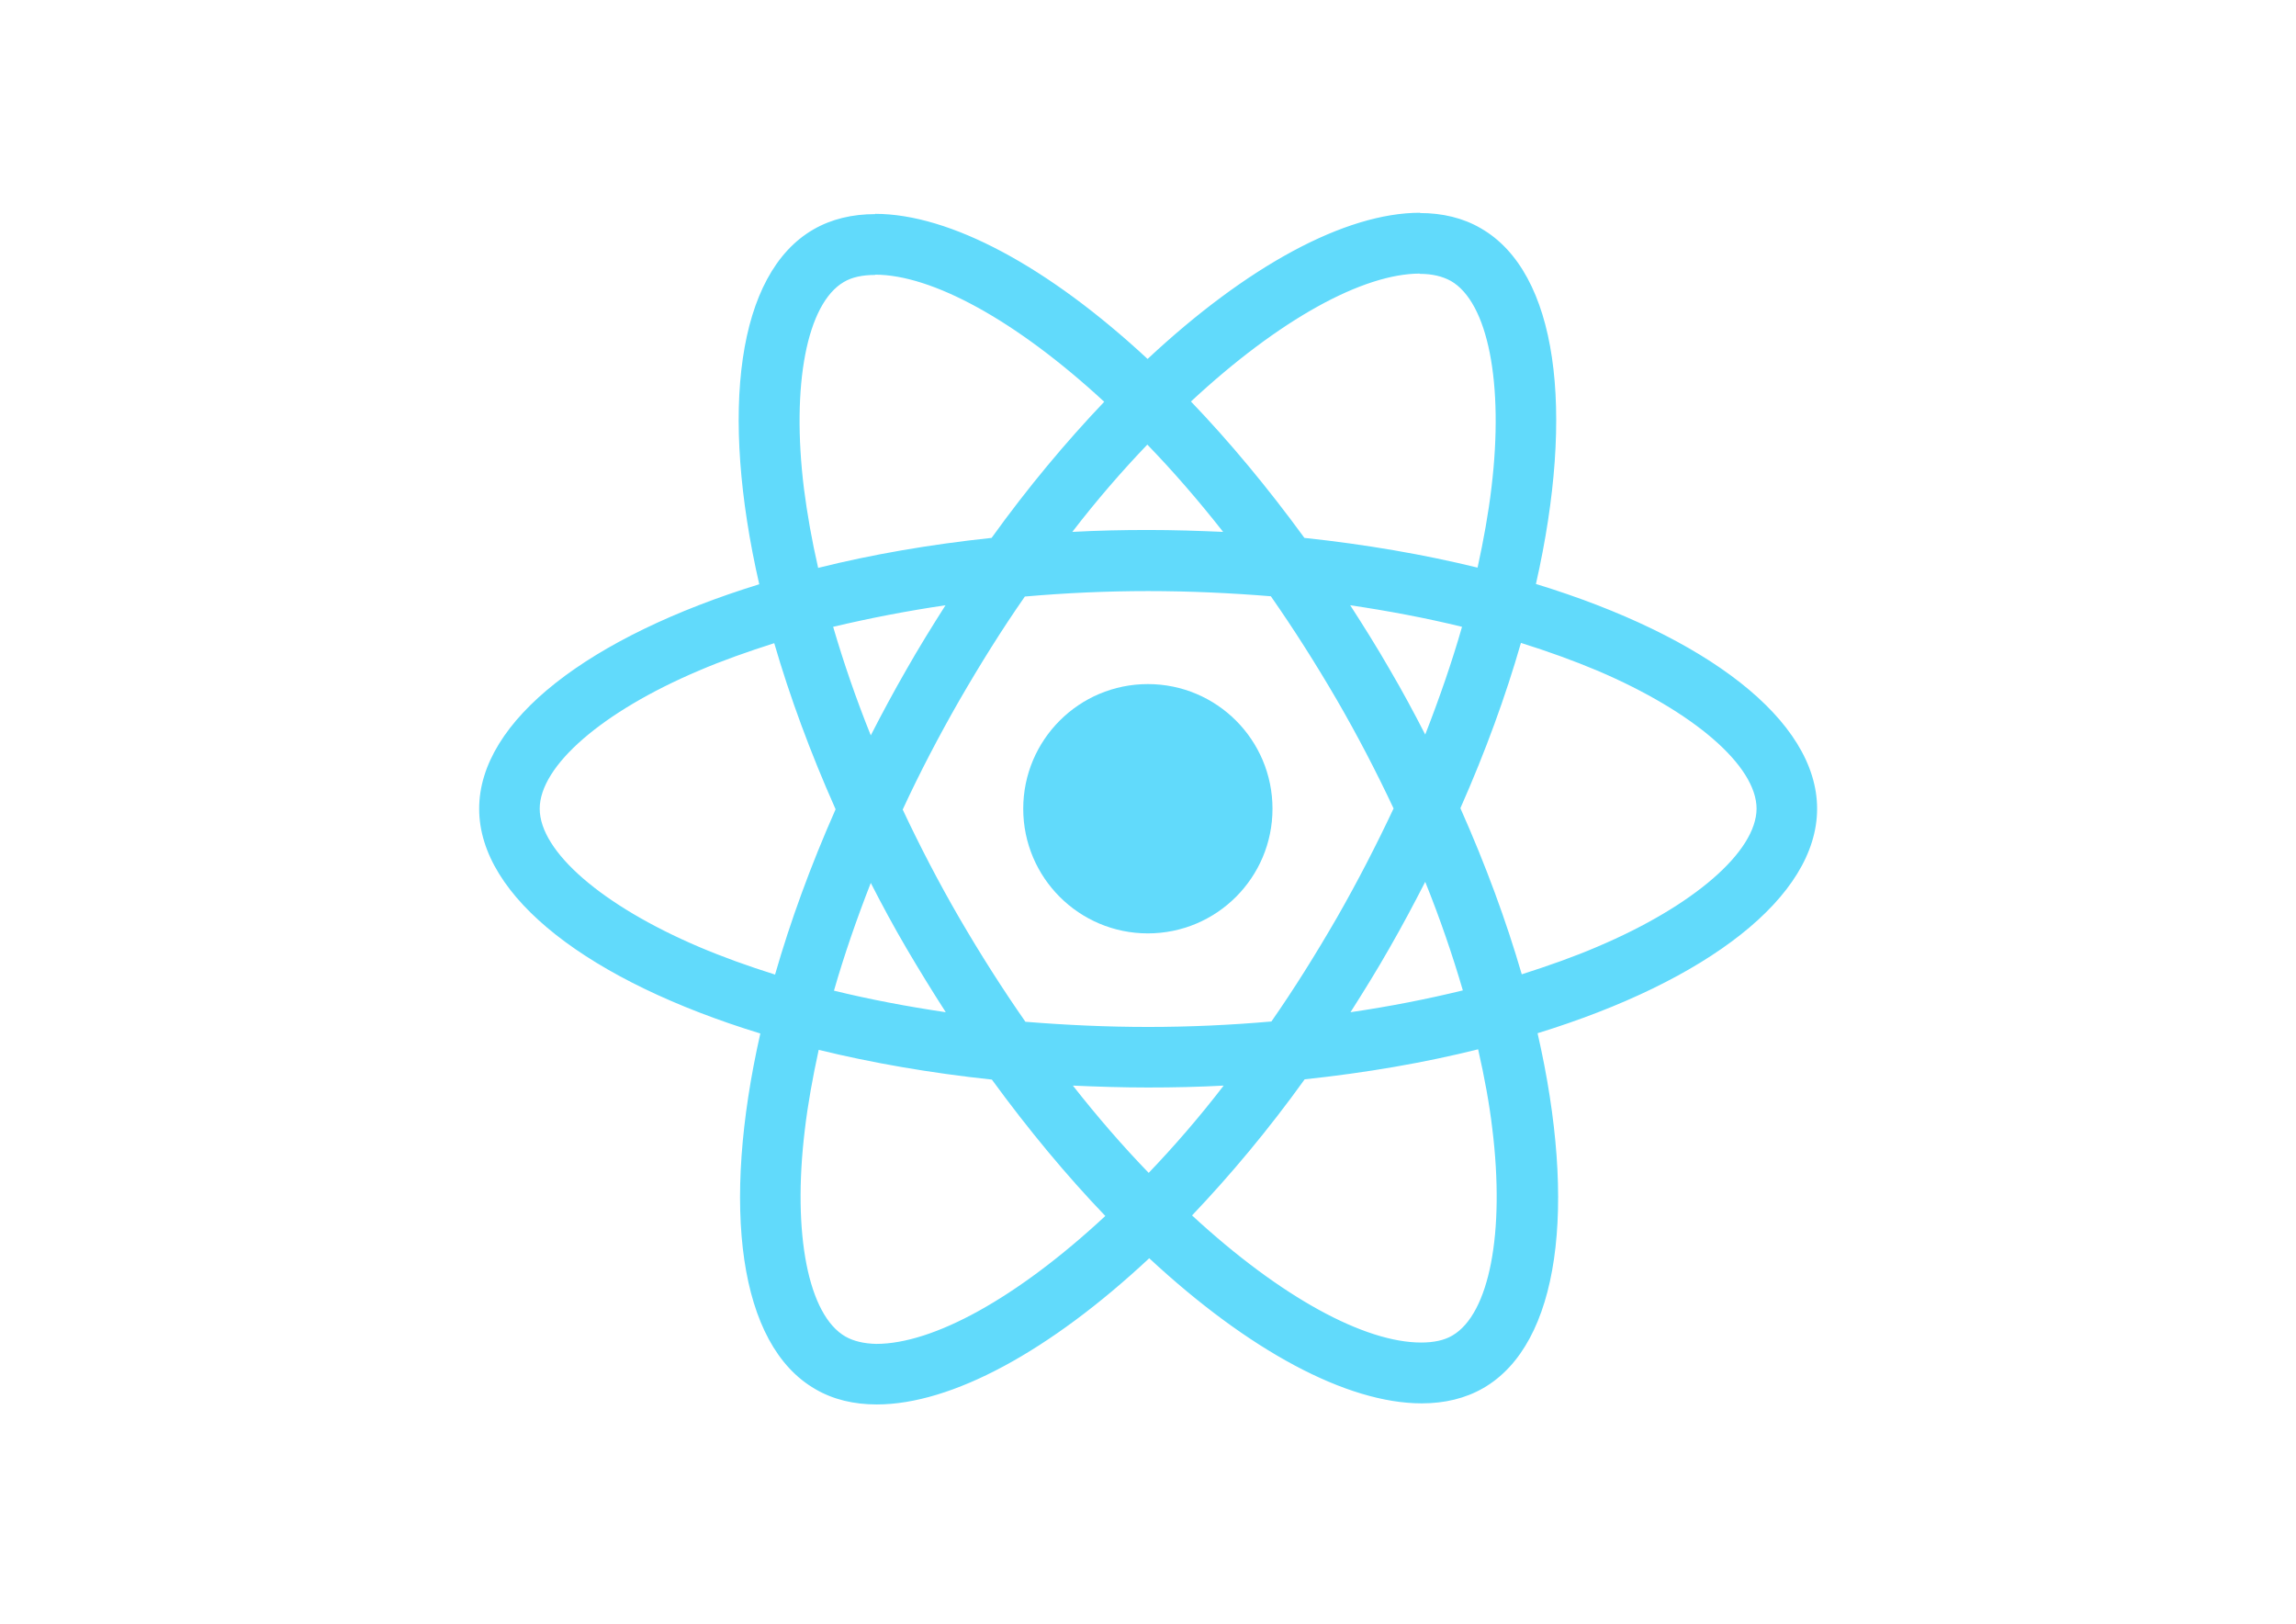
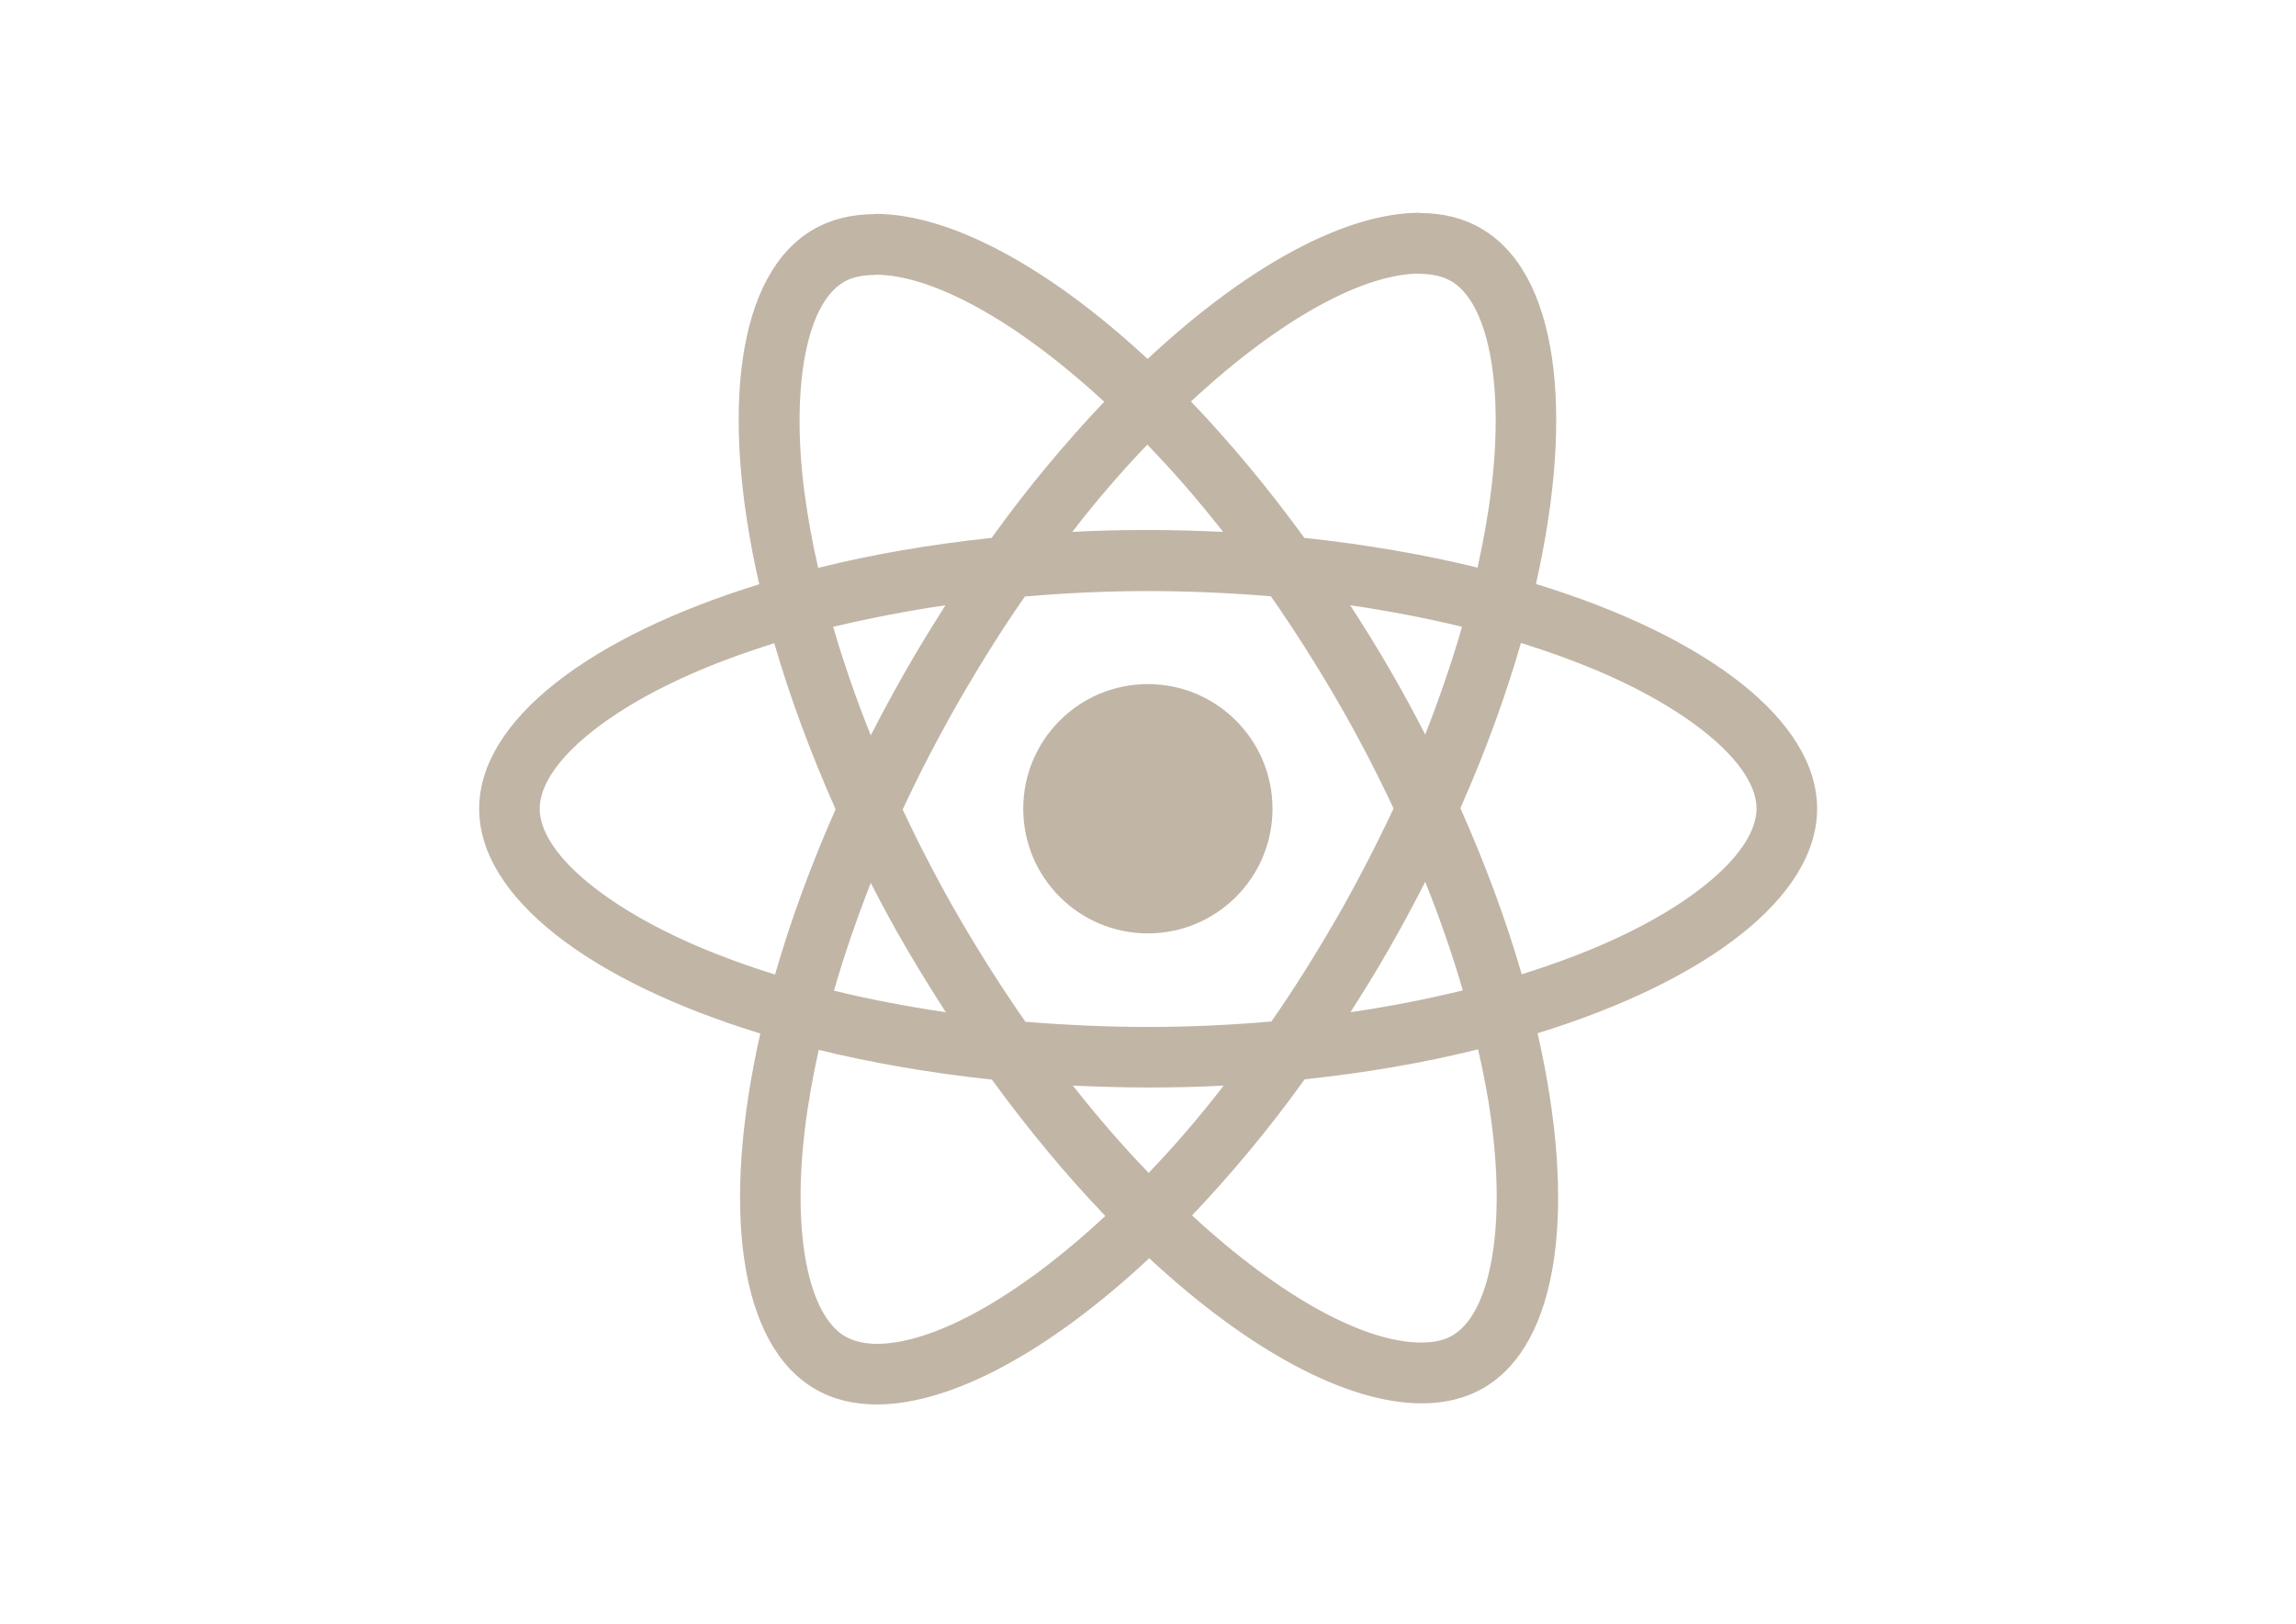
<svg xmlns="http://www.w3.org/2000/svg" viewBox="0 0 841.9 595.3">
-   <g fill="#61DAFB">
+   <g fill="#c1b5a6">
    <path d="M666.3 296.5c0-32.5-40.7-63.3-103.1-82.4 14.4-63.6 8-114.2-20.2-130.4-6.5-3.8-14.1-5.6-22.4-5.6v22.3c4.6 0 8.3.9 11.4 2.6 13.6 7.8 19.5 37.5 14.9 75.7-1.1 9.4-2.9 19.3-5.1 29.4-19.6-4.8-41-8.5-63.5-10.9-13.5-18.5-27.5-35.3-41.6-50 32.6-30.3 63.2-46.9 84-46.9V78c-27.5 0-63.5 19.6-99.9 53.6-36.4-33.8-72.4-53.2-99.9-53.2v22.3c20.7 0 51.4 16.5 84 46.6-14 14.7-28 31.4-41.3 49.9-22.6 2.4-44 6.1-63.6 11-2.3-10-4-19.7-5.2-29-4.7-38.2 1.1-67.9 14.6-75.8 3-1.8 6.9-2.6 11.5-2.6V78.5c-8.4 0-16 1.8-22.6 5.6-28.1 16.2-34.4 66.7-19.9 130.1-62.2 19.2-102.7 49.9-102.7 82.3 0 32.5 40.7 63.3 103.1 82.4-14.4 63.6-8 114.2 20.2 130.4 6.5 3.8 14.1 5.6 22.5 5.6 27.5 0 63.5-19.6 99.9-53.6 36.4 33.8 72.4 53.2 99.9 53.2 8.4 0 16-1.8 22.6-5.6 28.1-16.2 34.4-66.7 19.9-130.1 62-19.1 102.5-49.9 102.5-82.3zm-130.2-66.7c-3.7 12.9-8.3 26.2-13.5 39.5-4.1-8-8.4-16-13.1-24-4.6-8-9.5-15.8-14.4-23.4 14.2 2.1 27.9 4.7 41 7.9zm-45.8 106.5c-7.8 13.5-15.8 26.3-24.1 38.2-14.9 1.3-30 2-45.2 2-15.1 0-30.2-.7-45-1.9-8.3-11.9-16.4-24.6-24.2-38-7.6-13.1-14.5-26.4-20.8-39.8 6.2-13.4 13.2-26.8 20.7-39.9 7.8-13.5 15.8-26.3 24.1-38.2 14.9-1.3 30-2 45.2-2 15.1 0 30.2.7 45 1.9 8.3 11.9 16.4 24.6 24.2 38 7.6 13.1 14.5 26.4 20.8 39.8-6.3 13.4-13.2 26.8-20.7 39.9zm32.3-13c5.4 13.4 10 26.8 13.8 39.8-13.1 3.2-26.9 5.9-41.2 8 4.9-7.7 9.8-15.6 14.4-23.7 4.6-8 8.9-16.1 13-24.1zM421.2 430c-9.3-9.6-18.6-20.3-27.8-32 9 .4 18.2.7 27.5.7 9.4 0 18.7-.2 27.8-.7-9 11.7-18.3 22.4-27.5 32zm-74.4-58.9c-14.2-2.1-27.9-4.7-41-7.9 3.7-12.9 8.3-26.2 13.5-39.5 4.1 8 8.4 16 13.1 24 4.7 8 9.5 15.8 14.4 23.4zM420.7 163c9.3 9.6 18.6 20.3 27.8 32-9-.4-18.2-.7-27.5-.7-9.4 0-18.7.2-27.8.7 9-11.7 18.3-22.4 27.5-32zm-74 58.9c-4.9 7.7-9.8 15.6-14.4 23.7-4.6 8-8.9 16-13 24-5.4-13.4-10-26.8-13.8-39.8 13.1-3.1 26.9-5.8 41.2-7.9zm-90.5 125.2c-35.4-15.1-58.3-34.9-58.3-50.6 0-15.7 22.9-35.6 58.3-50.6 8.6-3.7 18-7 27.7-10.1 5.7 19.6 13.2 40 22.5 60.9-9.2 20.8-16.6 41.1-22.2 60.6-9.9-3.1-19.3-6.5-28-10.2zM310 490c-13.6-7.8-19.5-37.5-14.9-75.7 1.1-9.4 2.9-19.3 5.1-29.4 19.6 4.8 41 8.5 63.5 10.9 13.5 18.5 27.5 35.3 41.6 50-32.6 30.3-63.2 46.9-84 46.9-4.5-.1-8.3-1-11.3-2.7zm237.2-76.2c4.7 38.2-1.1 67.9-14.6 75.8-3 1.8-6.9 2.6-11.5 2.6-20.7 0-51.4-16.5-84-46.6 14-14.7 28-31.4 41.3-49.9 22.6-2.4 44-6.1 63.6-11 2.3 10.1 4.1 19.8 5.2 29.1zm38.5-66.7c-8.6 3.7-18 7-27.7 10.1-5.7-19.6-13.2-40-22.5-60.9 9.2-20.8 16.6-41.1 22.2-60.6 9.9 3.1 19.3 6.5 28.1 10.2 35.4 15.1 58.3 34.9 58.3 50.6-.1 15.7-23 35.6-58.4 50.6zM320.8 78.4z" />
    <circle cx="420.9" cy="296.5" r="45.7" />
    <path d="M520.5 78.1z" />
  </g>
</svg>
